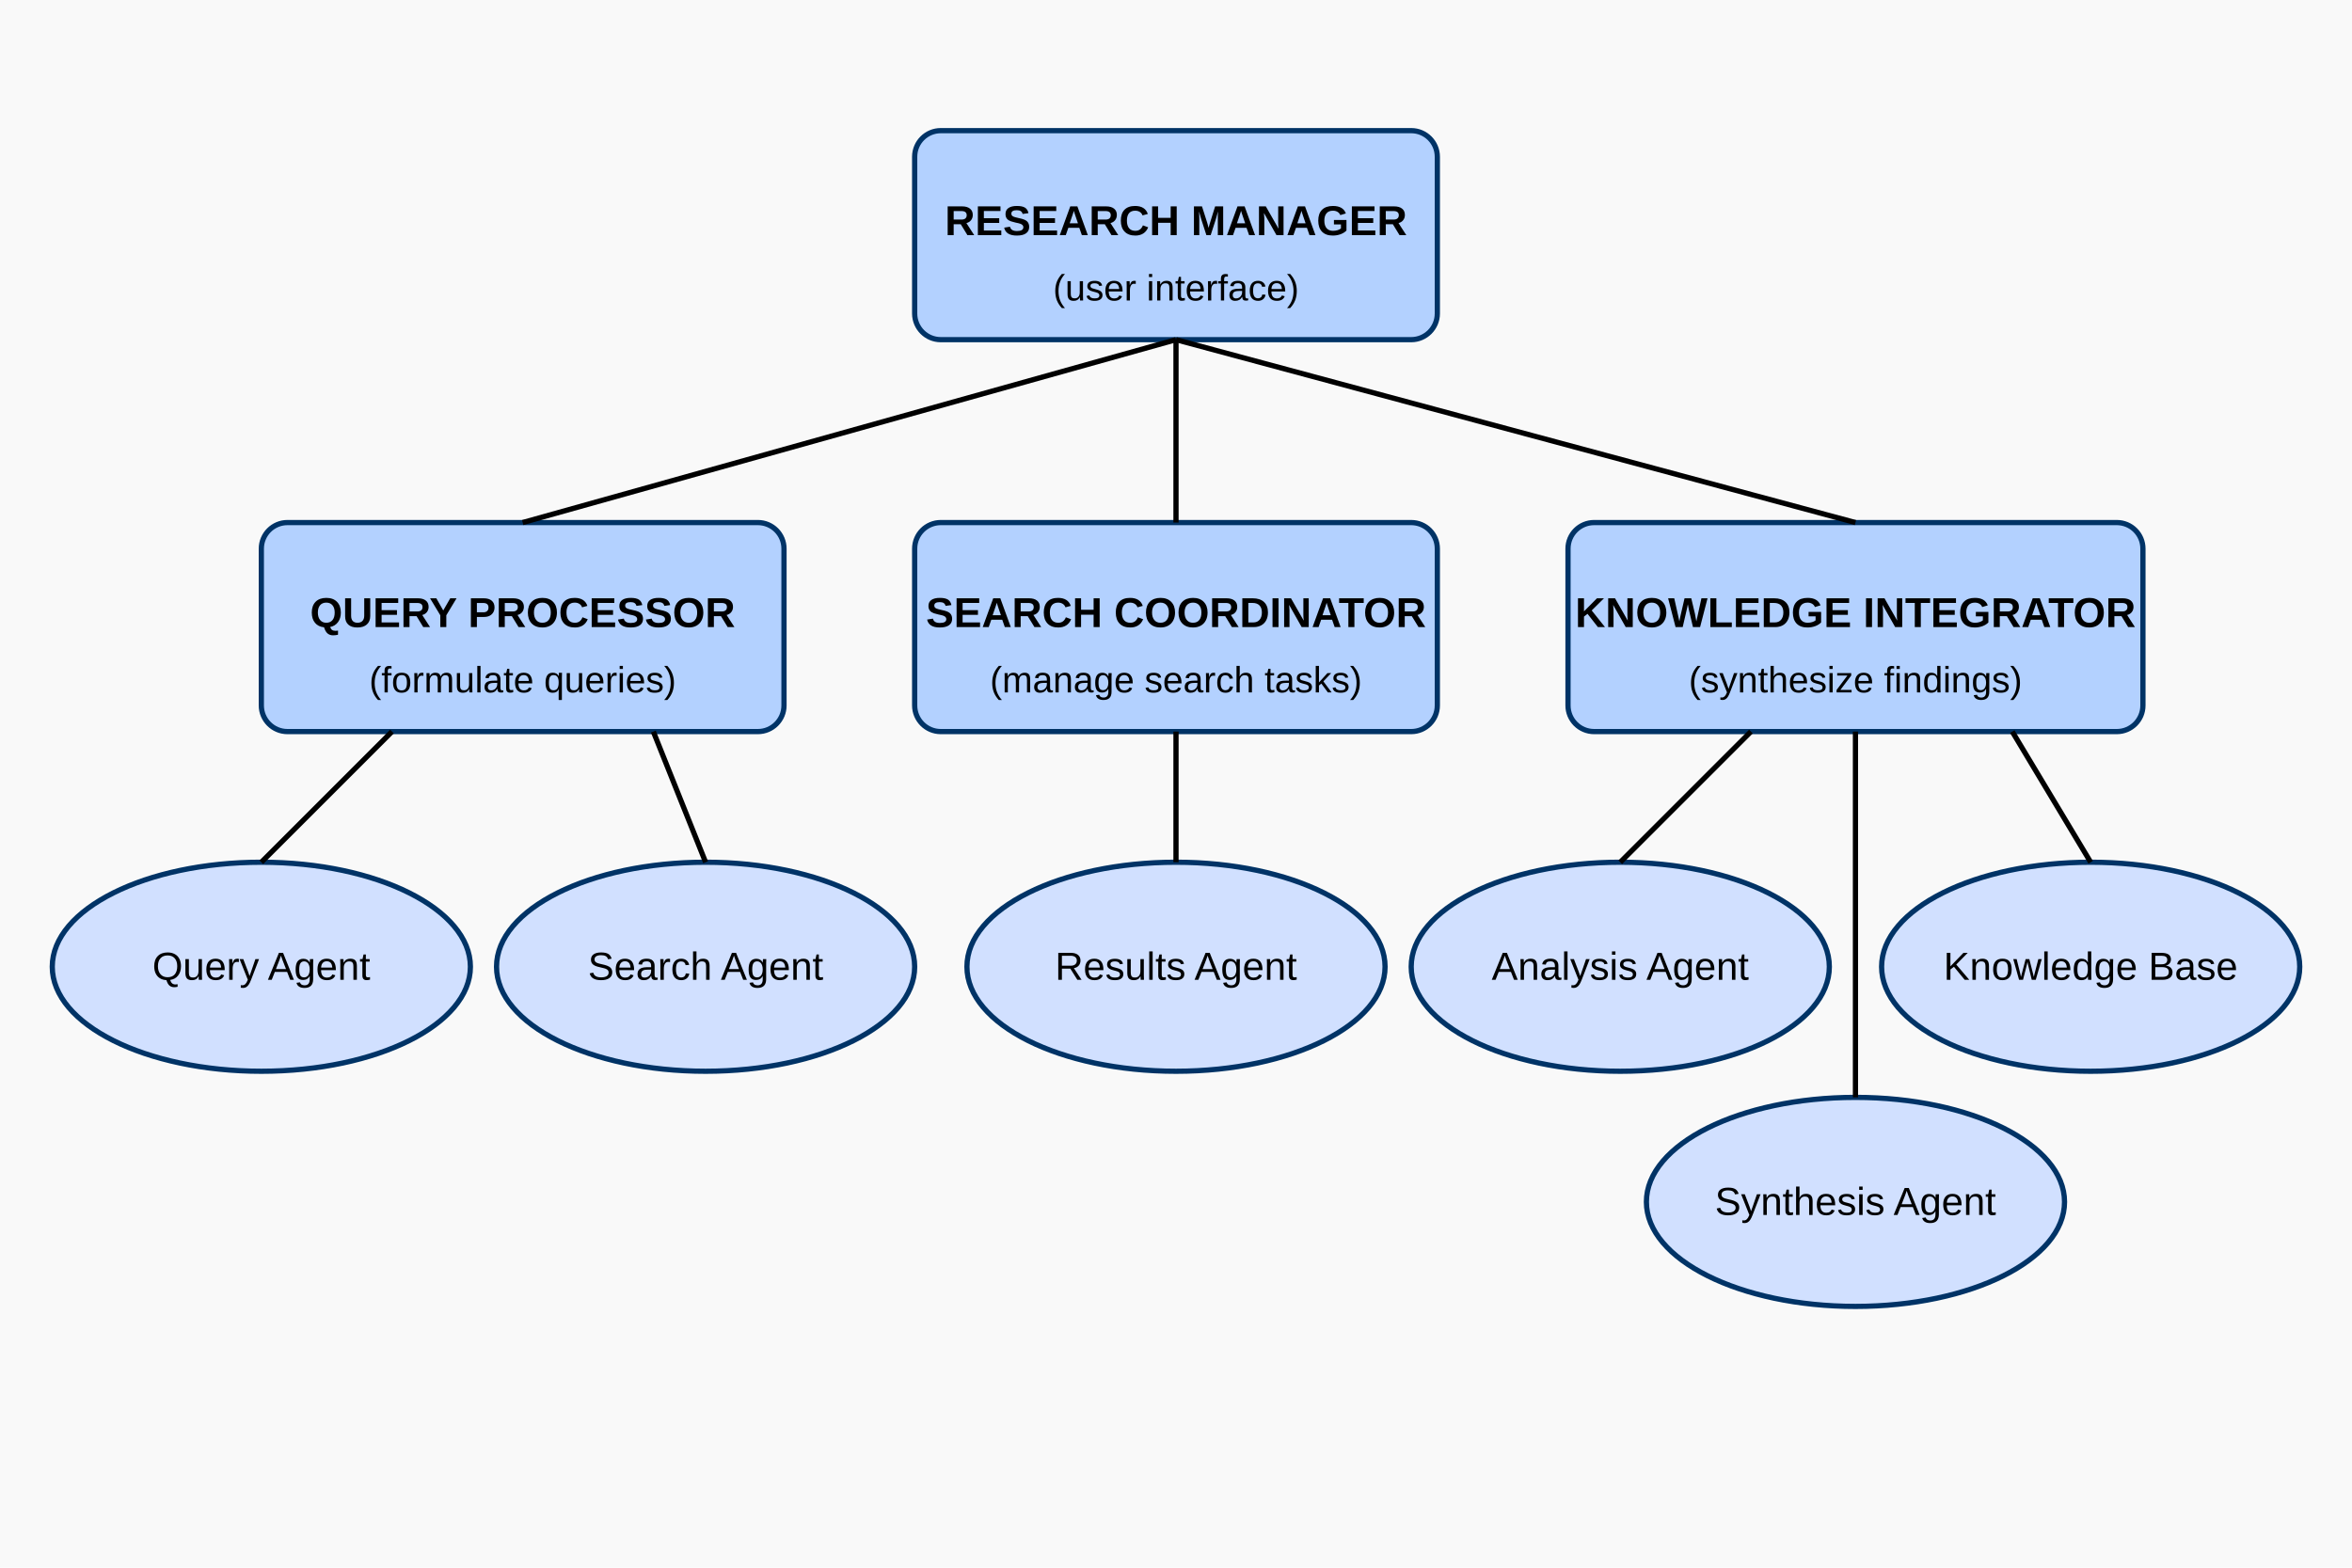
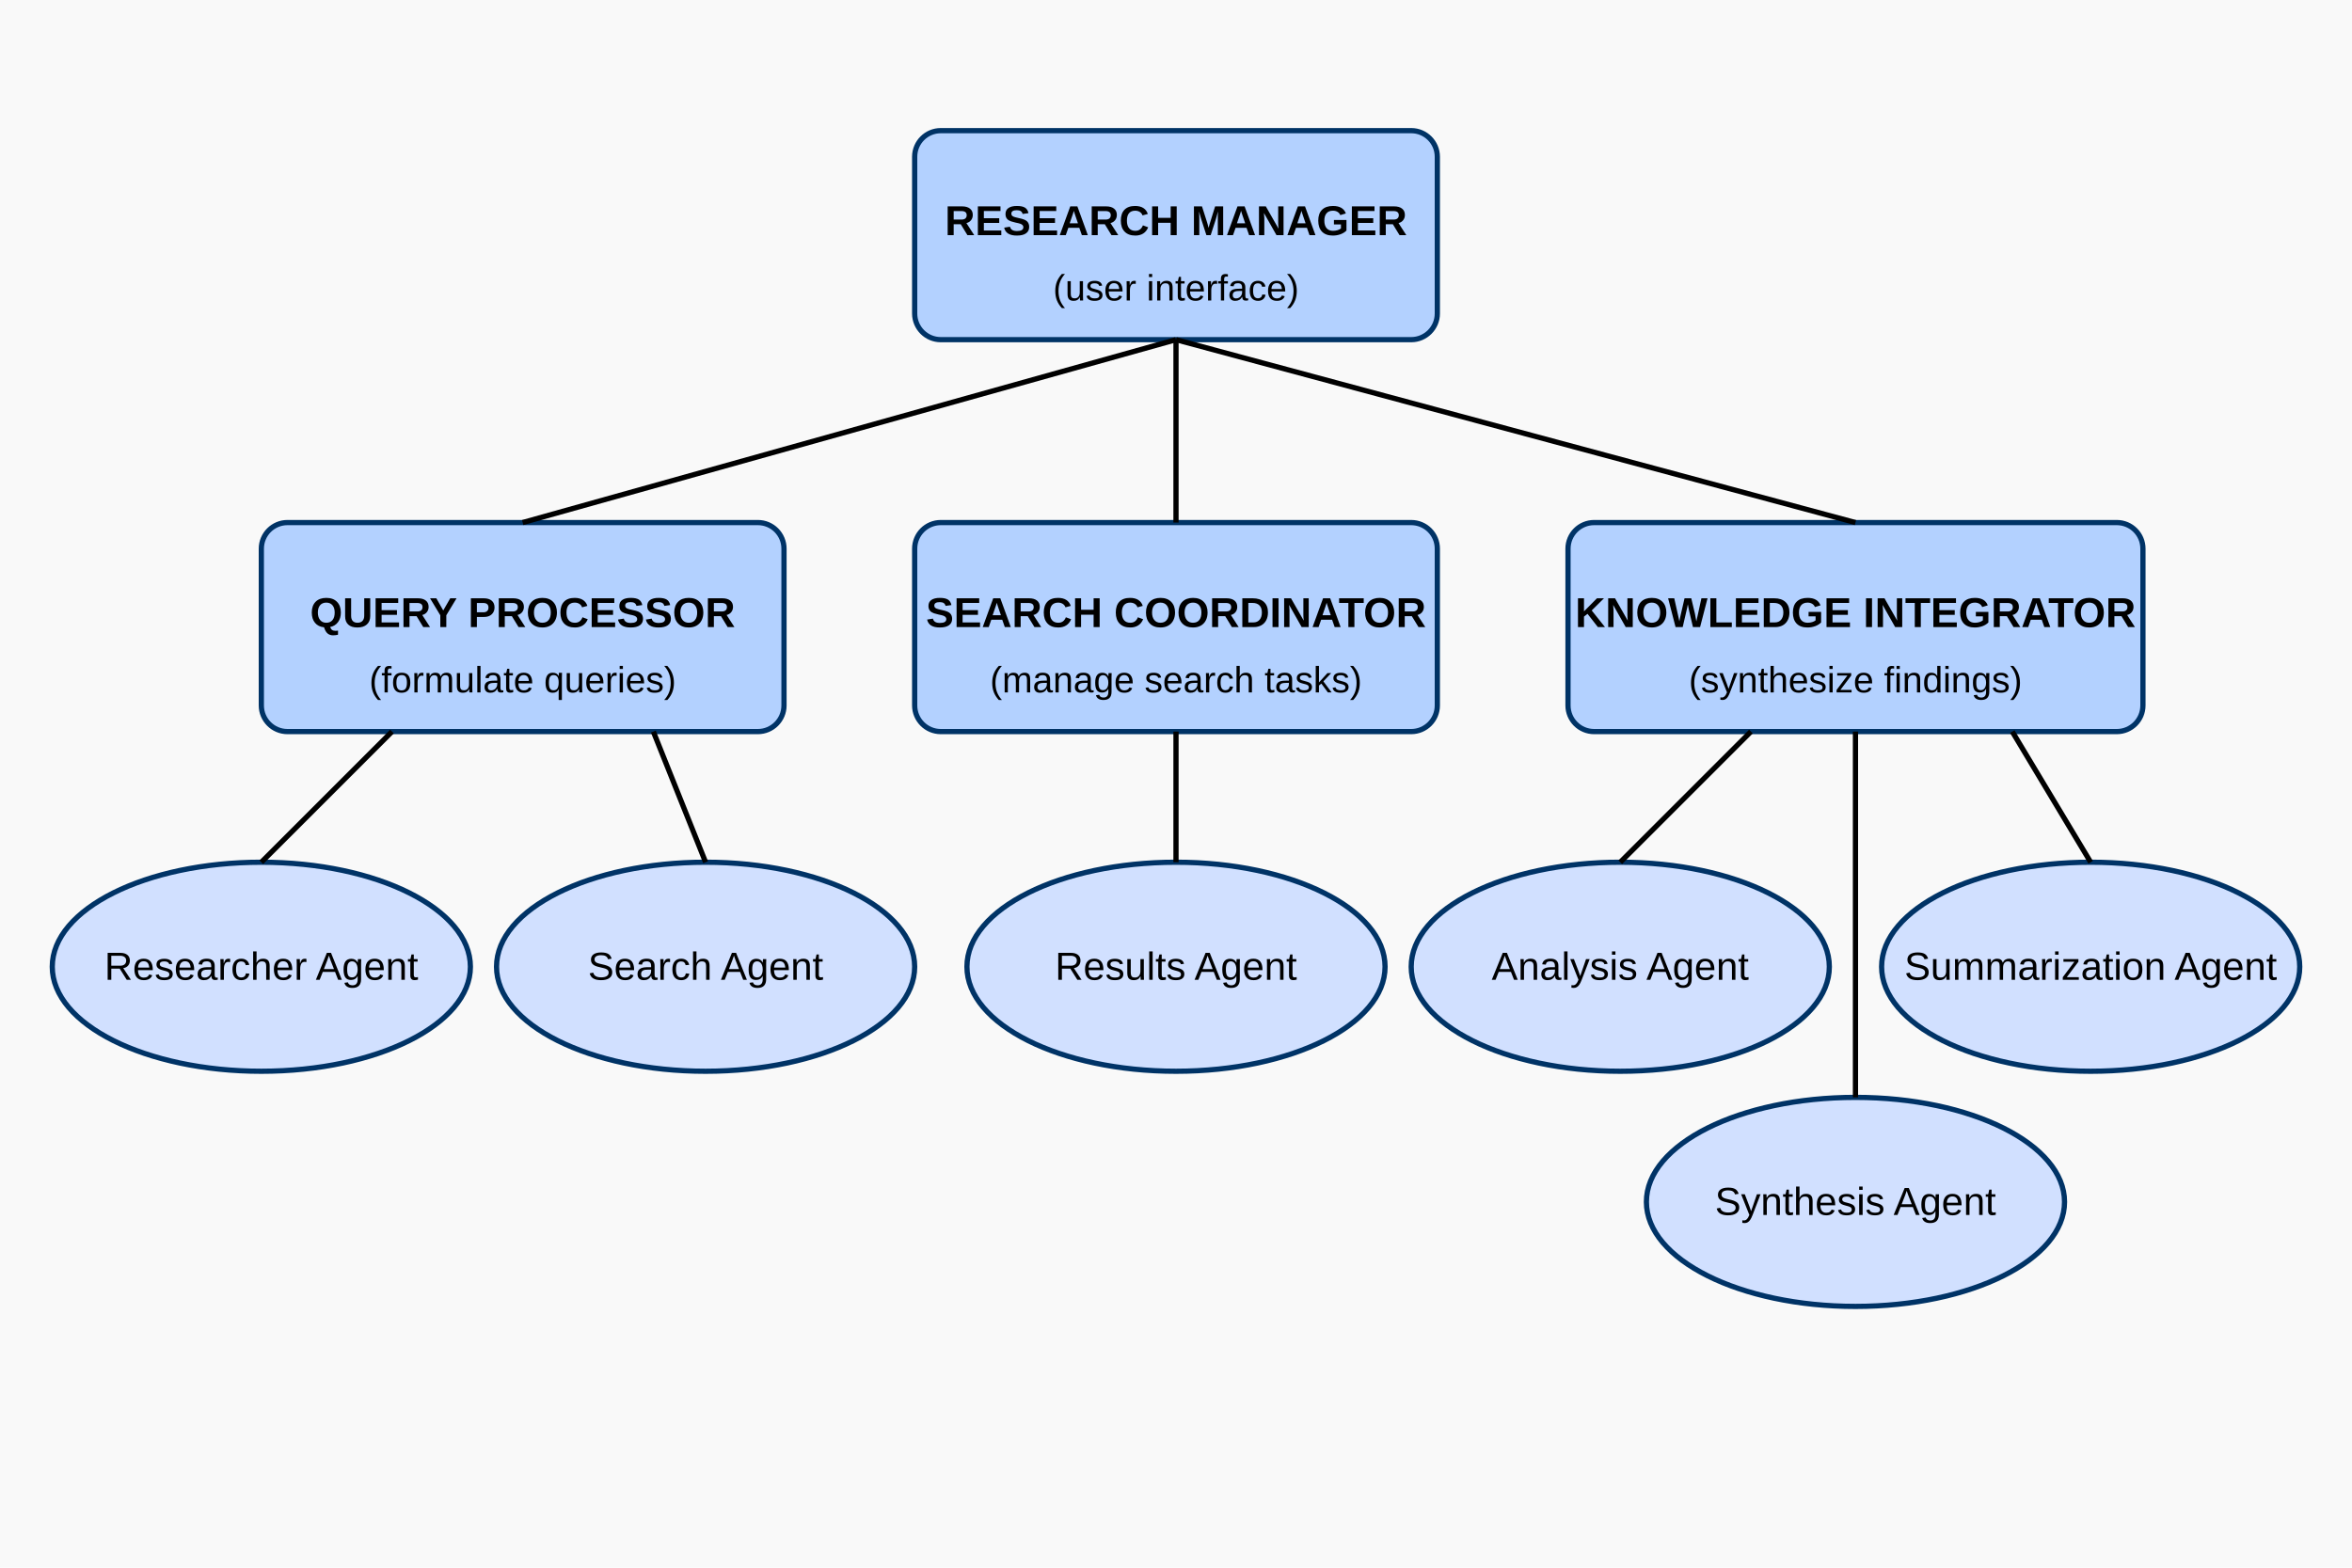
<svg xmlns="http://www.w3.org/2000/svg" viewBox="0 0 900 600">
  <rect width="900" height="600" fill="#f9f9f9" />
  <rect x="350" y="50" width="200" height="80" rx="10" ry="10" fill="#b3d1ff" stroke="#003366" stroke-width="2" />
  <text x="450" y="90" font-family="Arial" font-size="16" text-anchor="middle" font-weight="bold">RESEARCH MANAGER</text>
  <text x="450" y="115" font-family="Arial" font-size="14" text-anchor="middle">(user interface)</text>
  <rect x="100" y="200" width="200" height="80" rx="10" ry="10" fill="#b3d1ff" stroke="#003366" stroke-width="2" />
  <text x="200" y="240" font-family="Arial" font-size="16" text-anchor="middle" font-weight="bold">QUERY PROCESSOR</text>
  <text x="200" y="265" font-family="Arial" font-size="14" text-anchor="middle">(formulate queries)</text>
  <rect x="350" y="200" width="200" height="80" rx="10" ry="10" fill="#b3d1ff" stroke="#003366" stroke-width="2" />
  <text x="450" y="240" font-family="Arial" font-size="16" text-anchor="middle" font-weight="bold">SEARCH COORDINATOR</text>
  <text x="450" y="265" font-family="Arial" font-size="14" text-anchor="middle">(manage search tasks)</text>
  <rect x="600" y="200" width="220" height="80" rx="10" ry="10" fill="#b3d1ff" stroke="#003366" stroke-width="2" />
  <text x="710" y="240" font-family="Arial" font-size="16" text-anchor="middle" font-weight="bold">KNOWLEDGE INTEGRATOR</text>
  <text x="710" y="265" font-family="Arial" font-size="14" text-anchor="middle">(synthesize findings)</text>
  <ellipse cx="100" cy="370" rx="80" ry="40" fill="#d1e0ff" stroke="#003366" stroke-width="2" />
-   <text x="100" y="375" font-family="Arial" font-size="15" text-anchor="middle">Query Agent</text>
+   <text x="100" y="375" font-family="Arial" font-size="15" text-anchor="middle">Researcher Agent</text>
  <ellipse cx="270" cy="370" rx="80" ry="40" fill="#d1e0ff" stroke="#003366" stroke-width="2" />
  <text x="270" y="375" font-family="Arial" font-size="15" text-anchor="middle">Search Agent</text>
  <ellipse cx="450" cy="370" rx="80" ry="40" fill="#d1e0ff" stroke="#003366" stroke-width="2" />
  <text x="450" y="375" font-family="Arial" font-size="15" text-anchor="middle">Results Agent</text>
  <ellipse cx="620" cy="370" rx="80" ry="40" fill="#d1e0ff" stroke="#003366" stroke-width="2" />
  <text x="620" y="375" font-family="Arial" font-size="15" text-anchor="middle">Analysis Agent</text>
  <ellipse cx="800" cy="370" rx="80" ry="40" fill="#d1e0ff" stroke="#003366" stroke-width="2" />
-   <text x="800" y="375" font-family="Arial" font-size="15" text-anchor="middle">Knowledge Base</text>
+   <text x="800" y="375" font-family="Arial" font-size="15" text-anchor="middle">Summarization Agent</text>
  <ellipse cx="710" cy="460" rx="80" ry="40" fill="#d1e0ff" stroke="#003366" stroke-width="2" />
  <text x="710" y="465" font-family="Arial" font-size="15" text-anchor="middle">Synthesis Agent</text>
  <line x1="450" y1="130" x2="450" y2="200" stroke="#000000" stroke-width="2" />
  <line x1="450" y1="130" x2="200" y2="200" stroke="#000000" stroke-width="2" />
  <line x1="450" y1="130" x2="710" y2="200" stroke="#000000" stroke-width="2" />
  <line x1="150" y1="280" x2="100" y2="330" stroke="#000000" stroke-width="2" />
  <line x1="250" y1="280" x2="270" y2="330" stroke="#000000" stroke-width="2" />
  <line x1="450" y1="280" x2="450" y2="330" stroke="#000000" stroke-width="2" />
  <line x1="670" y1="280" x2="620" y2="330" stroke="#000000" stroke-width="2" />
  <line x1="710" y1="280" x2="710" y2="420" stroke="#000000" stroke-width="2" />
  <line x1="770" y1="280" x2="800" y2="330" stroke="#000000" stroke-width="2" />
</svg>
